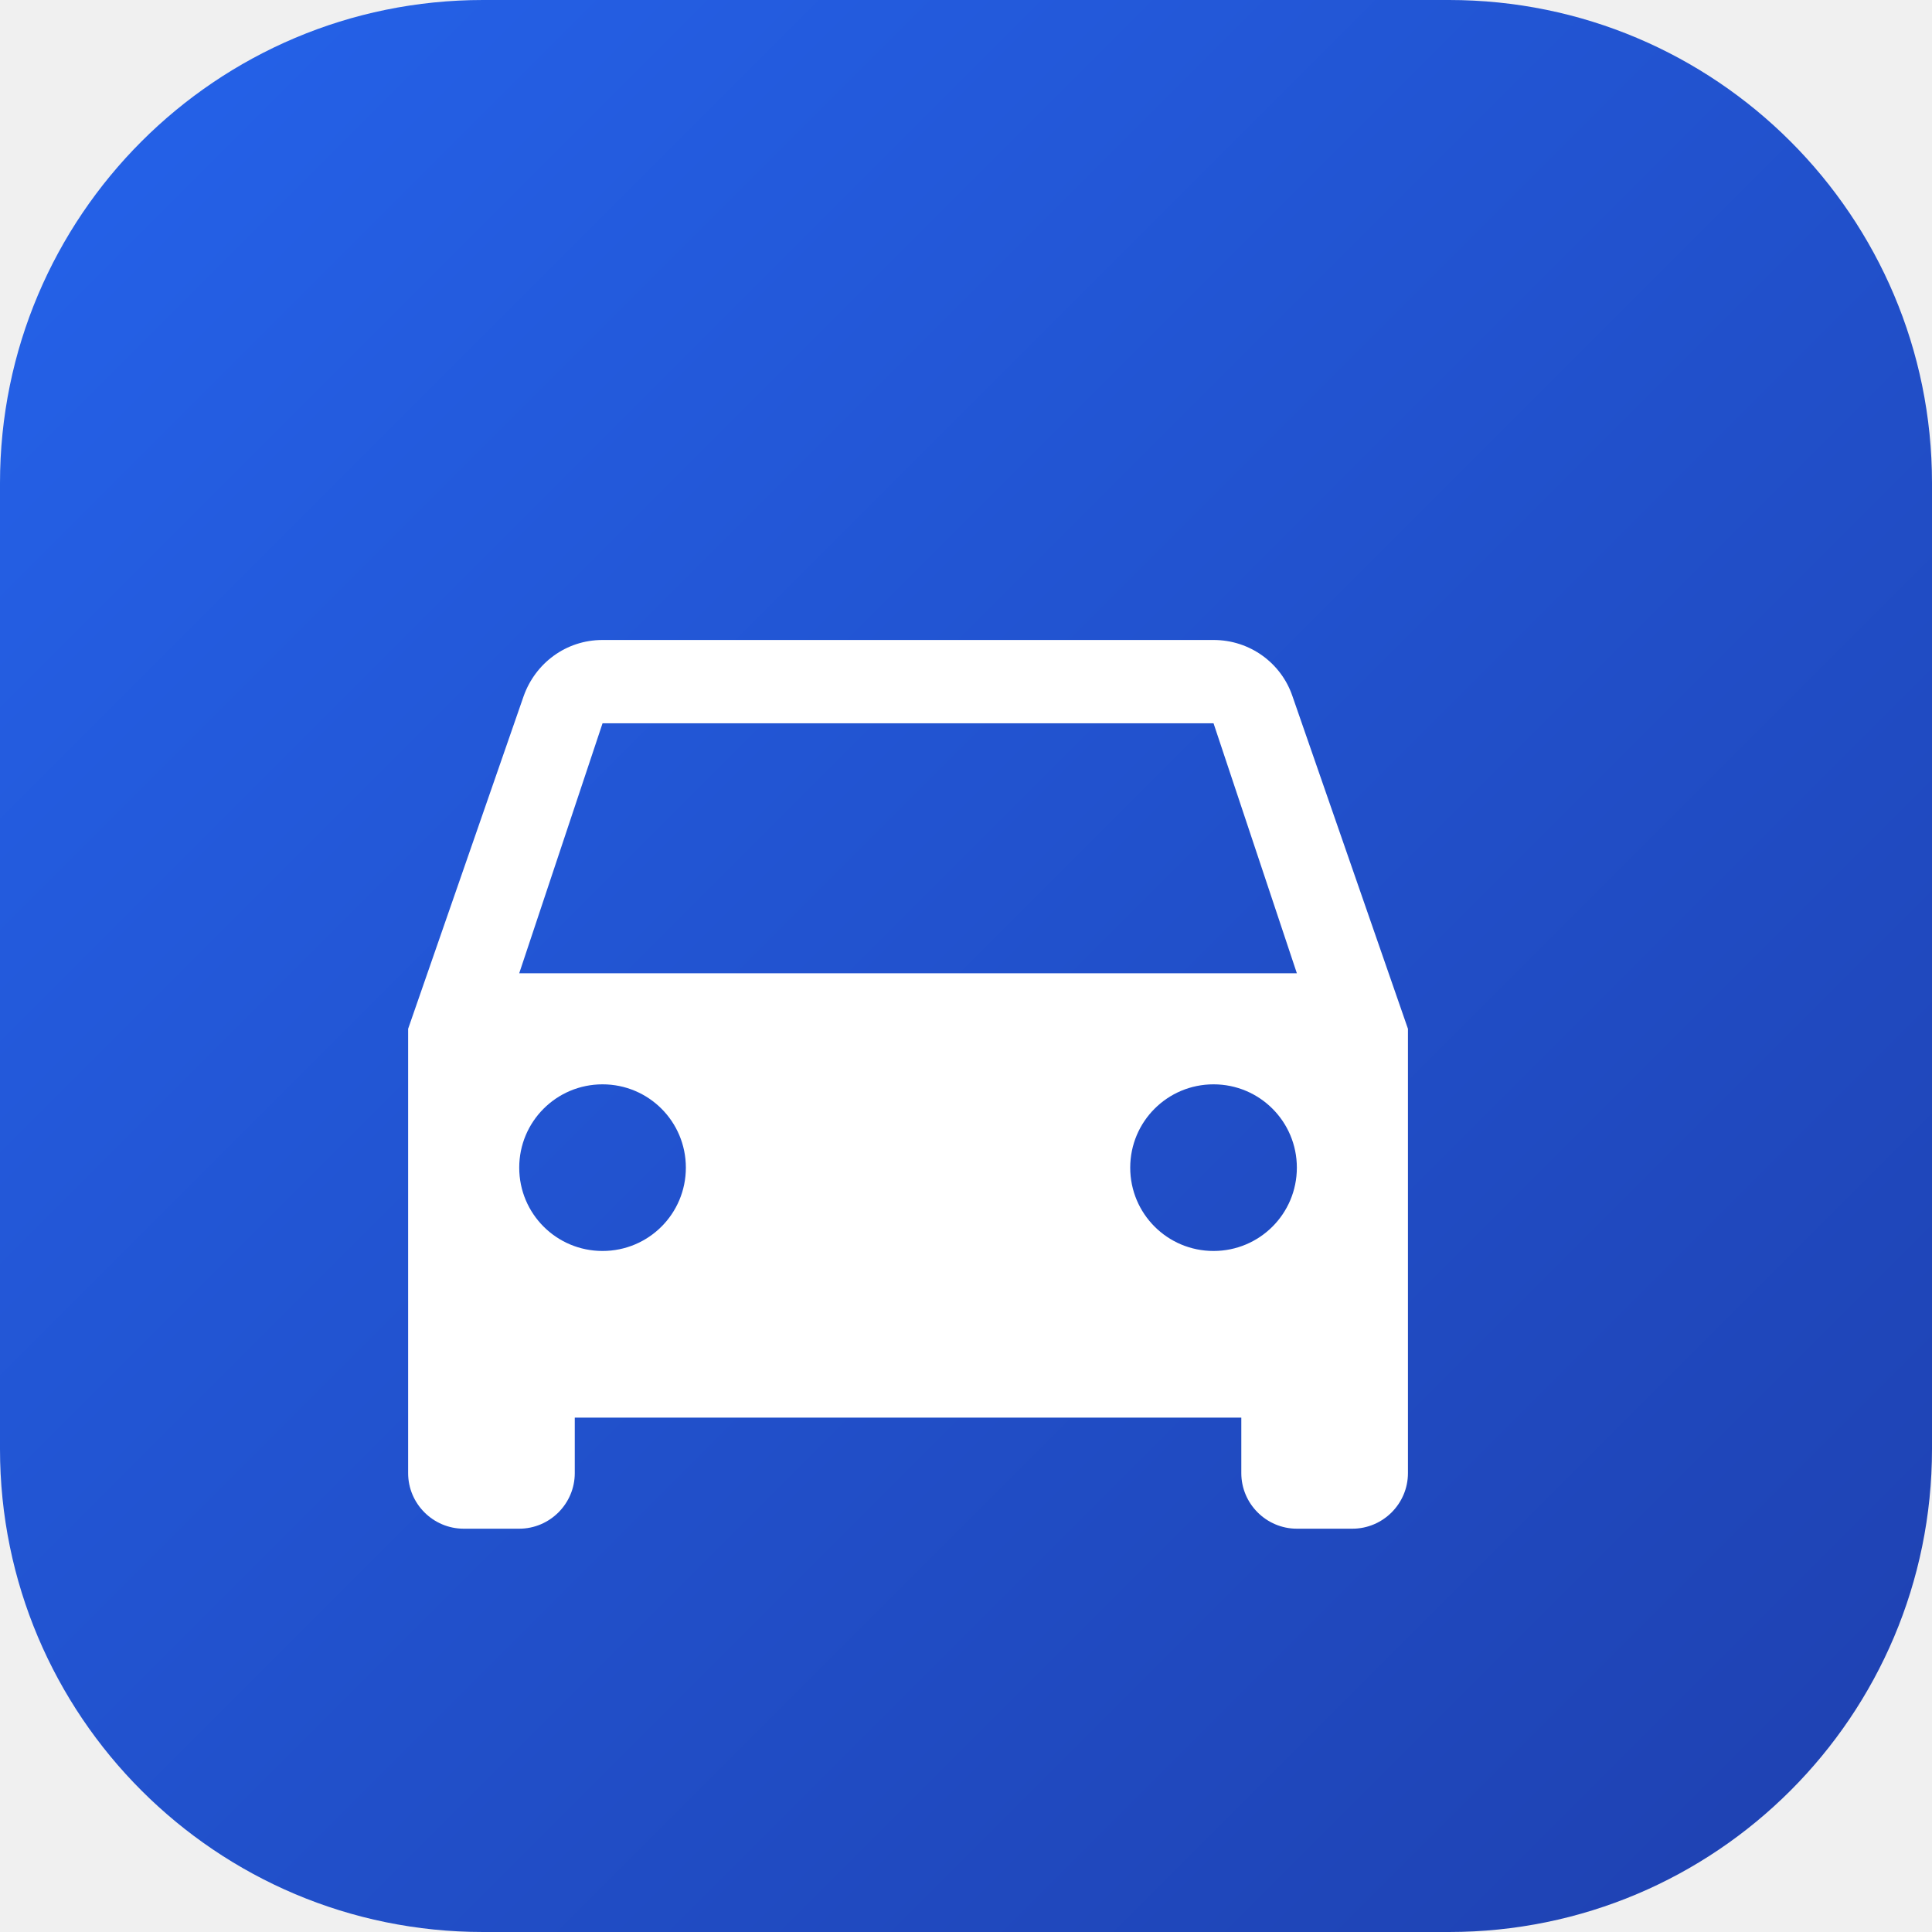
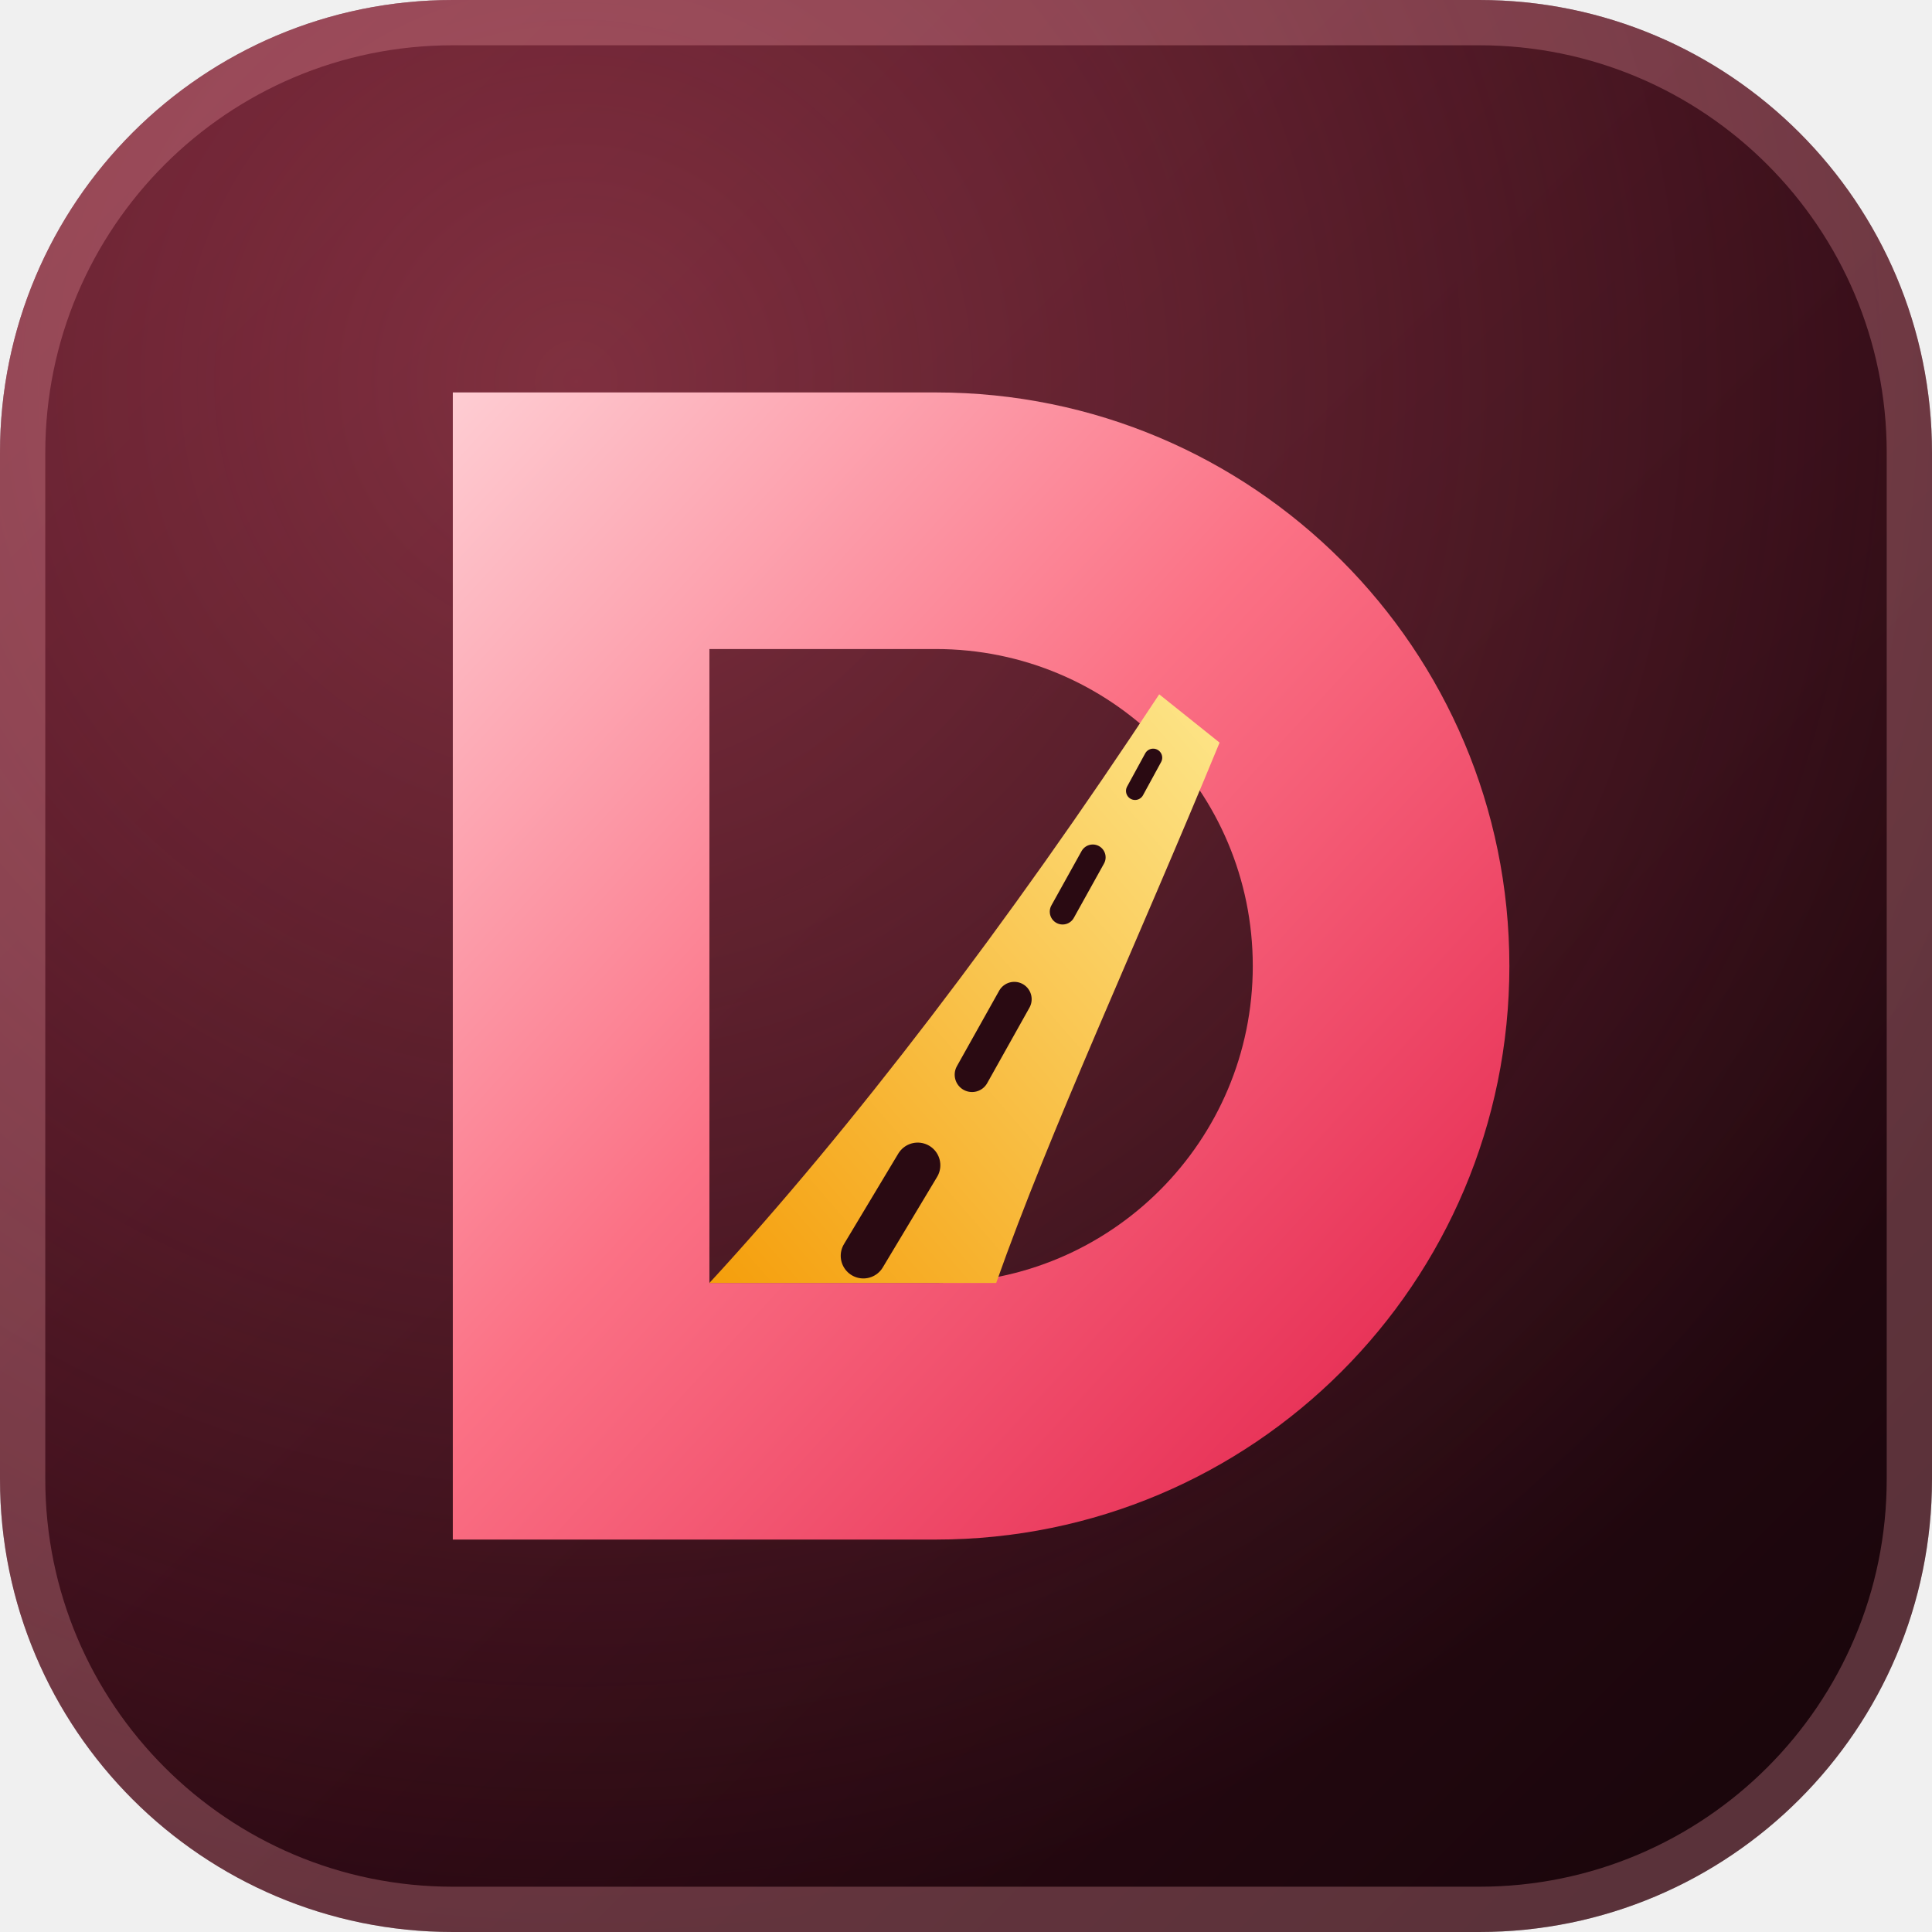
- <svg xmlns="http://www.w3.org/2000/svg" viewBox="0 0 32 32" role="img" aria-label="DriveLine">
+ <svg xmlns="http://www.w3.org/2000/svg" viewBox="0 0 64 64" role="img" aria-label="DriveLine Car Sales">
  <defs>
-     <linearGradient id="dl-fav" x1="0%" y1="0%" x2="100%" y2="100%">
-       <stop offset="0%" stop-color="#2563eb" />
-       <stop offset="100%" stop-color="#1e40af" />
+     <linearGradient id="dl-bg" x1="0" y1="0" x2="1" y2="1">
+       <stop offset="0" stop-color="#4a0f1f" />
+       <stop offset="1" stop-color="#16050a" />
    </linearGradient>
+     <linearGradient id="dl-d" x1="0" y1="0" x2="1" y2="1">
+       <stop offset="0" stop-color="#fecdd3" />
+       <stop offset=".45" stop-color="#fb7185" />
+       <stop offset="1" stop-color="#e11d48" />
+     </linearGradient>
+     <linearGradient id="dl-gold" x1="0" y1="1" x2="1" y2="0">
+       <stop offset="0" stop-color="#f59e0b" />
+       <stop offset="1" stop-color="#fde68a" />
+     </linearGradient>
+     <radialGradient id="dl-glow" cx=".3" cy=".2" r=".8">
+       <stop offset="0" stop-color="#fb7185" stop-opacity=".35" />
+       <stop offset="1" stop-color="#fb7185" stop-opacity="0" />
+     </radialGradient>
  </defs>
-   <rect width="32" height="32" rx="8" fill="url(#dl-fav)" />
-   <g fill="#ffffff" transform="translate(4, 6) scale(0.92)">
-     <path d="M18.92 6.01C18.72 5.42 18.16 5 17.5 5h-11c-.66 0-1.21.42-1.42 1.01L3 12v8c0 .55.45 1 1 1h1c.55 0 1-.45 1-1v-1h12v1c0 .55.45 1 1 1h1c.55 0 1-.45 1-1v-8l-2.08-5.99zM6.5 16c-.83 0-1.5-.67-1.5-1.5S5.67 13 6.5 13s1.5.67 1.5 1.5S7.33 16 6.5 16zm11 0c-.83 0-1.5-.67-1.5-1.5s.67-1.5 1.5-1.5 1.5.67 1.5 1.5-.67 1.5-1.5 1.5zM5 11l1.5-4.5h11L19 11H5z" />
+   <rect width="64" height="64" rx="15" fill="url(#dl-bg)" />
+   <rect width="64" height="64" rx="15" fill="url(#dl-glow)" />
+   <rect x=".75" y=".75" width="62.5" height="62.5" rx="14.25" fill="none" stroke="#fda4af" stroke-opacity=".28" stroke-width="1.5" />
+   <path fill="url(#dl-d)" fill-rule="evenodd" d="M15 13h16c10.5 0 19 8.5 19 19s-8.5 19-19 19H15zM23.5 21.5v21H31c5.8 0 10.5-4.7 10.5-10.5S36.8 21.5 31 21.5z" />
+   <path fill="url(#dl-gold)" d="M23.5 42.5 C 28.2 37.4 33.4 30.6 38.4 23 L 40.4 24.6 C 37.6 31.4 34.8 37.4 33 42.5 Z" />
+   <g stroke="#2a0a12" stroke-linecap="round" fill="none">
+     <path d="M28.6 41.6 L30.4 38.6" stroke-width="1.5" />
+     <path d="M32.2 35.6 L33.6 33.1" stroke-width="1.15" />
+     <path d="M35.2 30.2 L36.2 28.4" stroke-width=".85" />
+     <path d="M37.6 26.2 L38.2 25.1" stroke-width=".6" />
  </g>
</svg>
